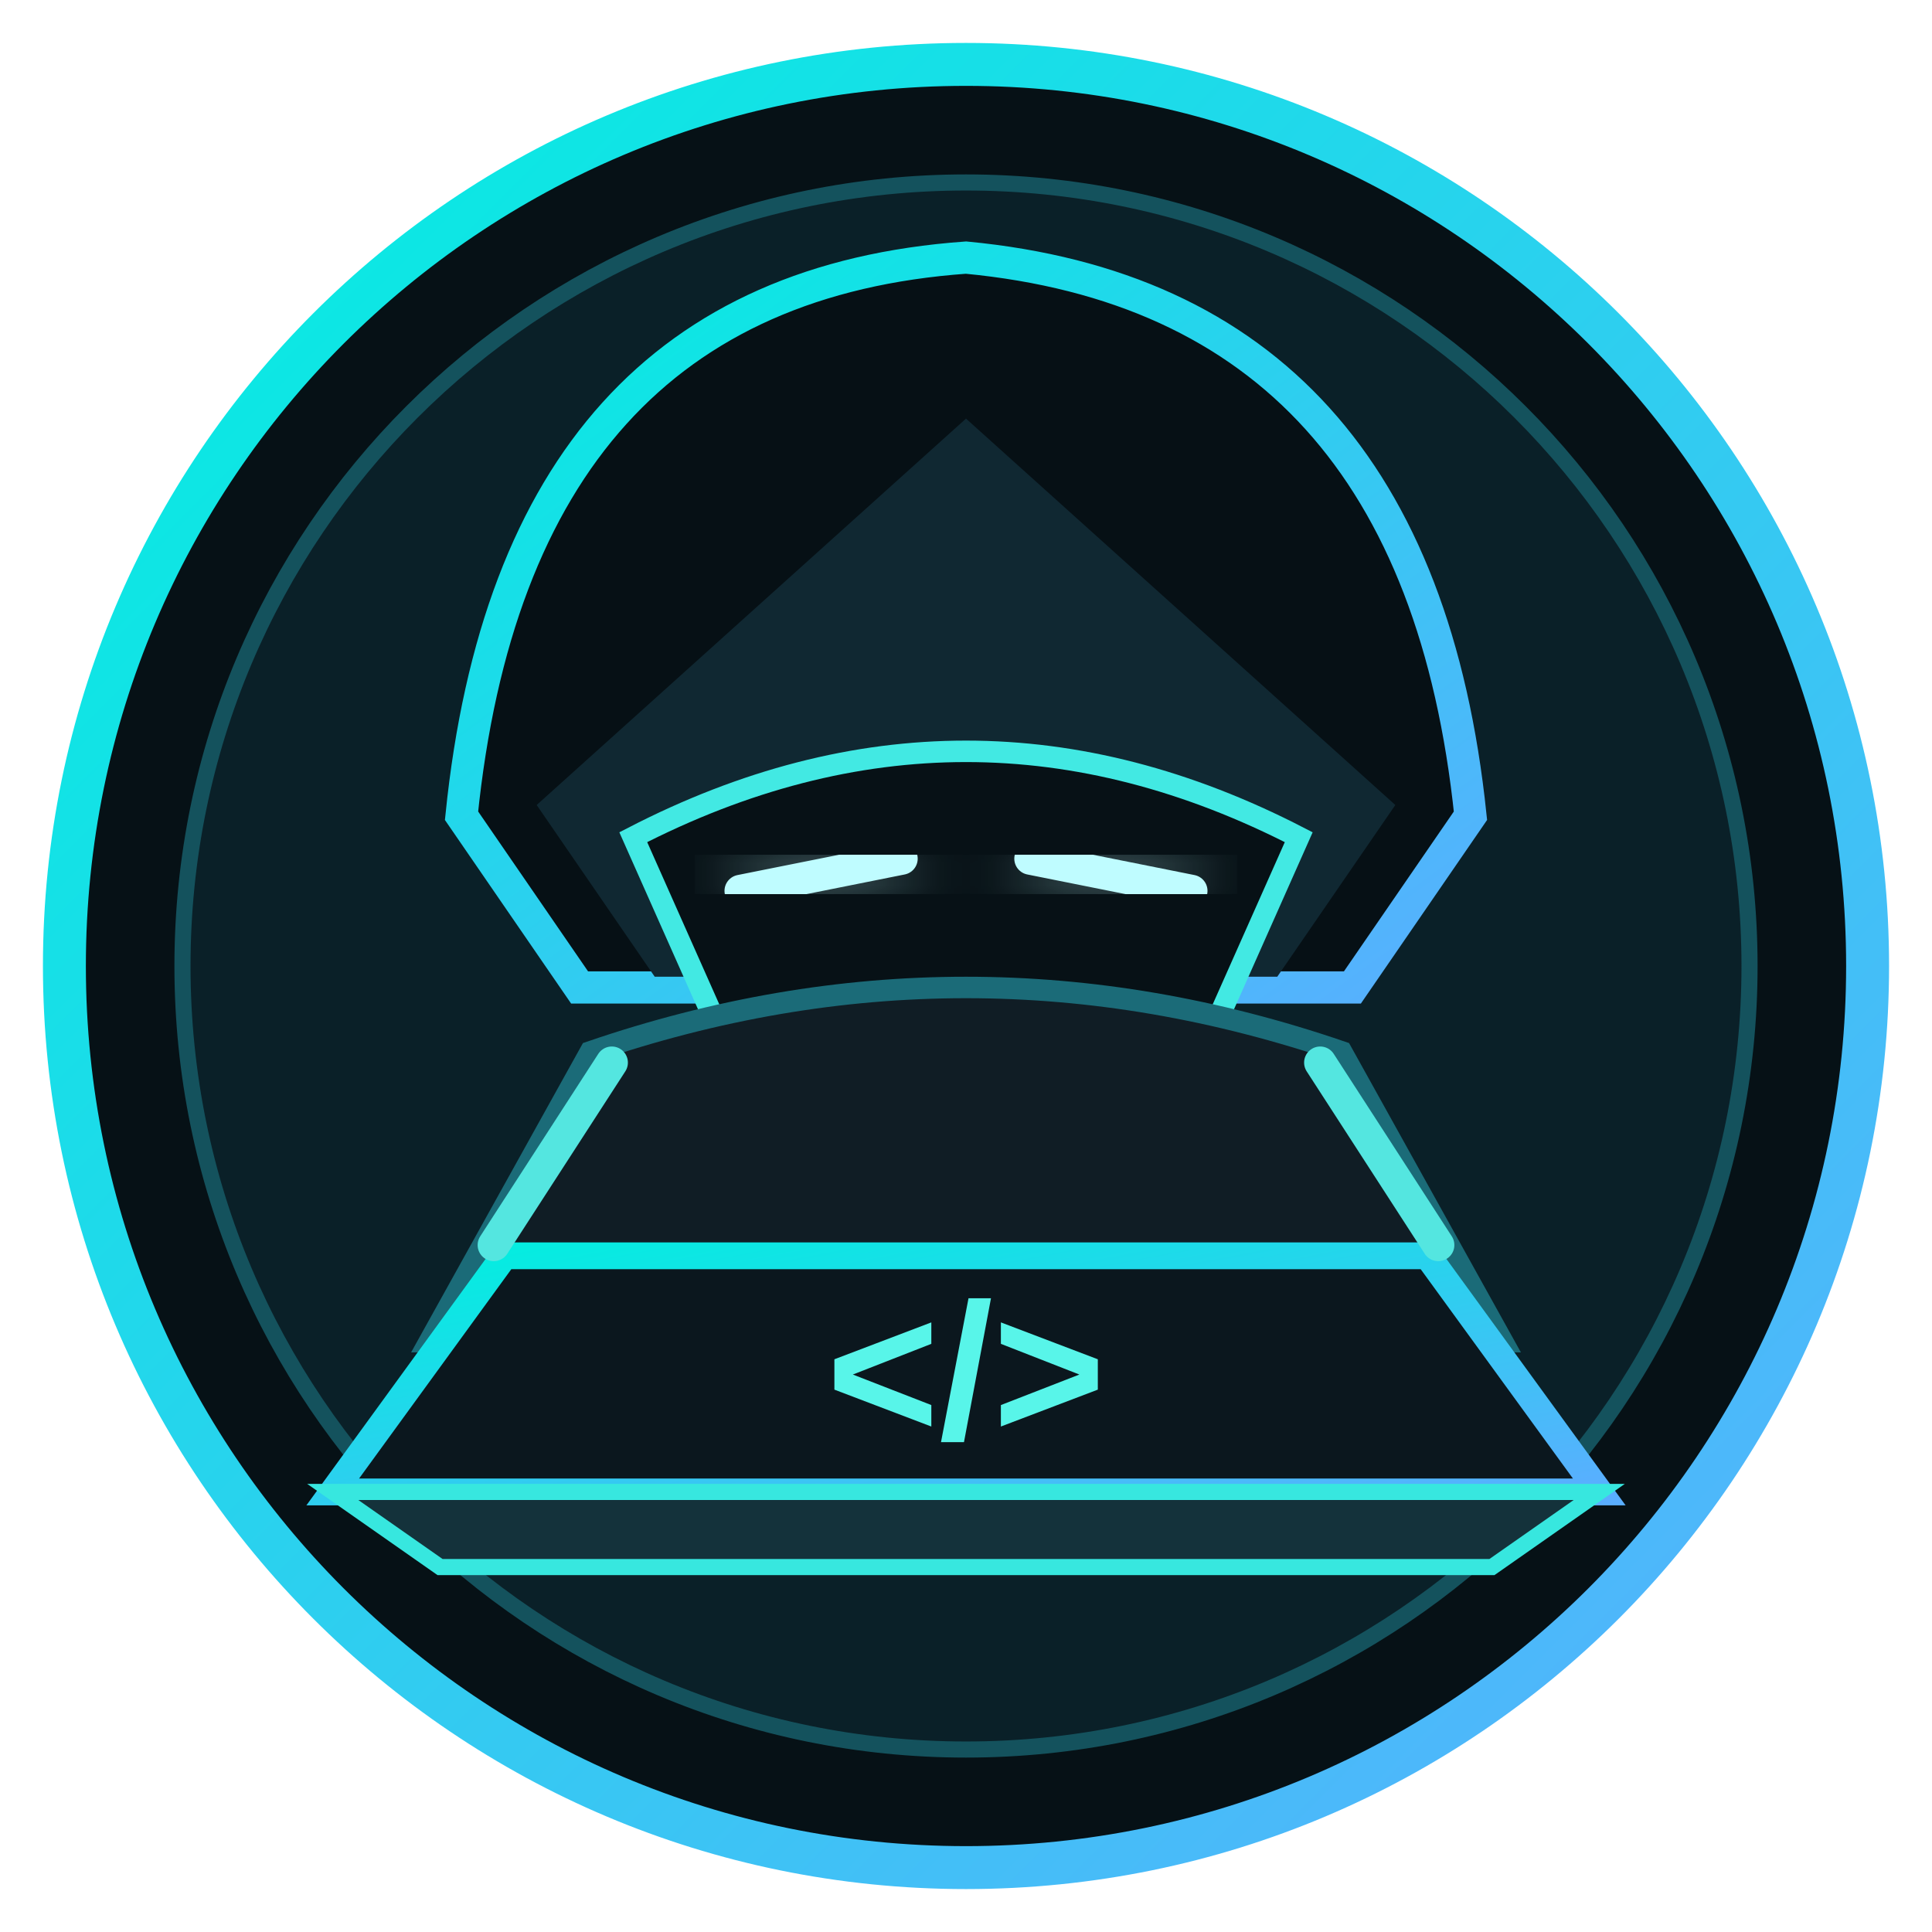
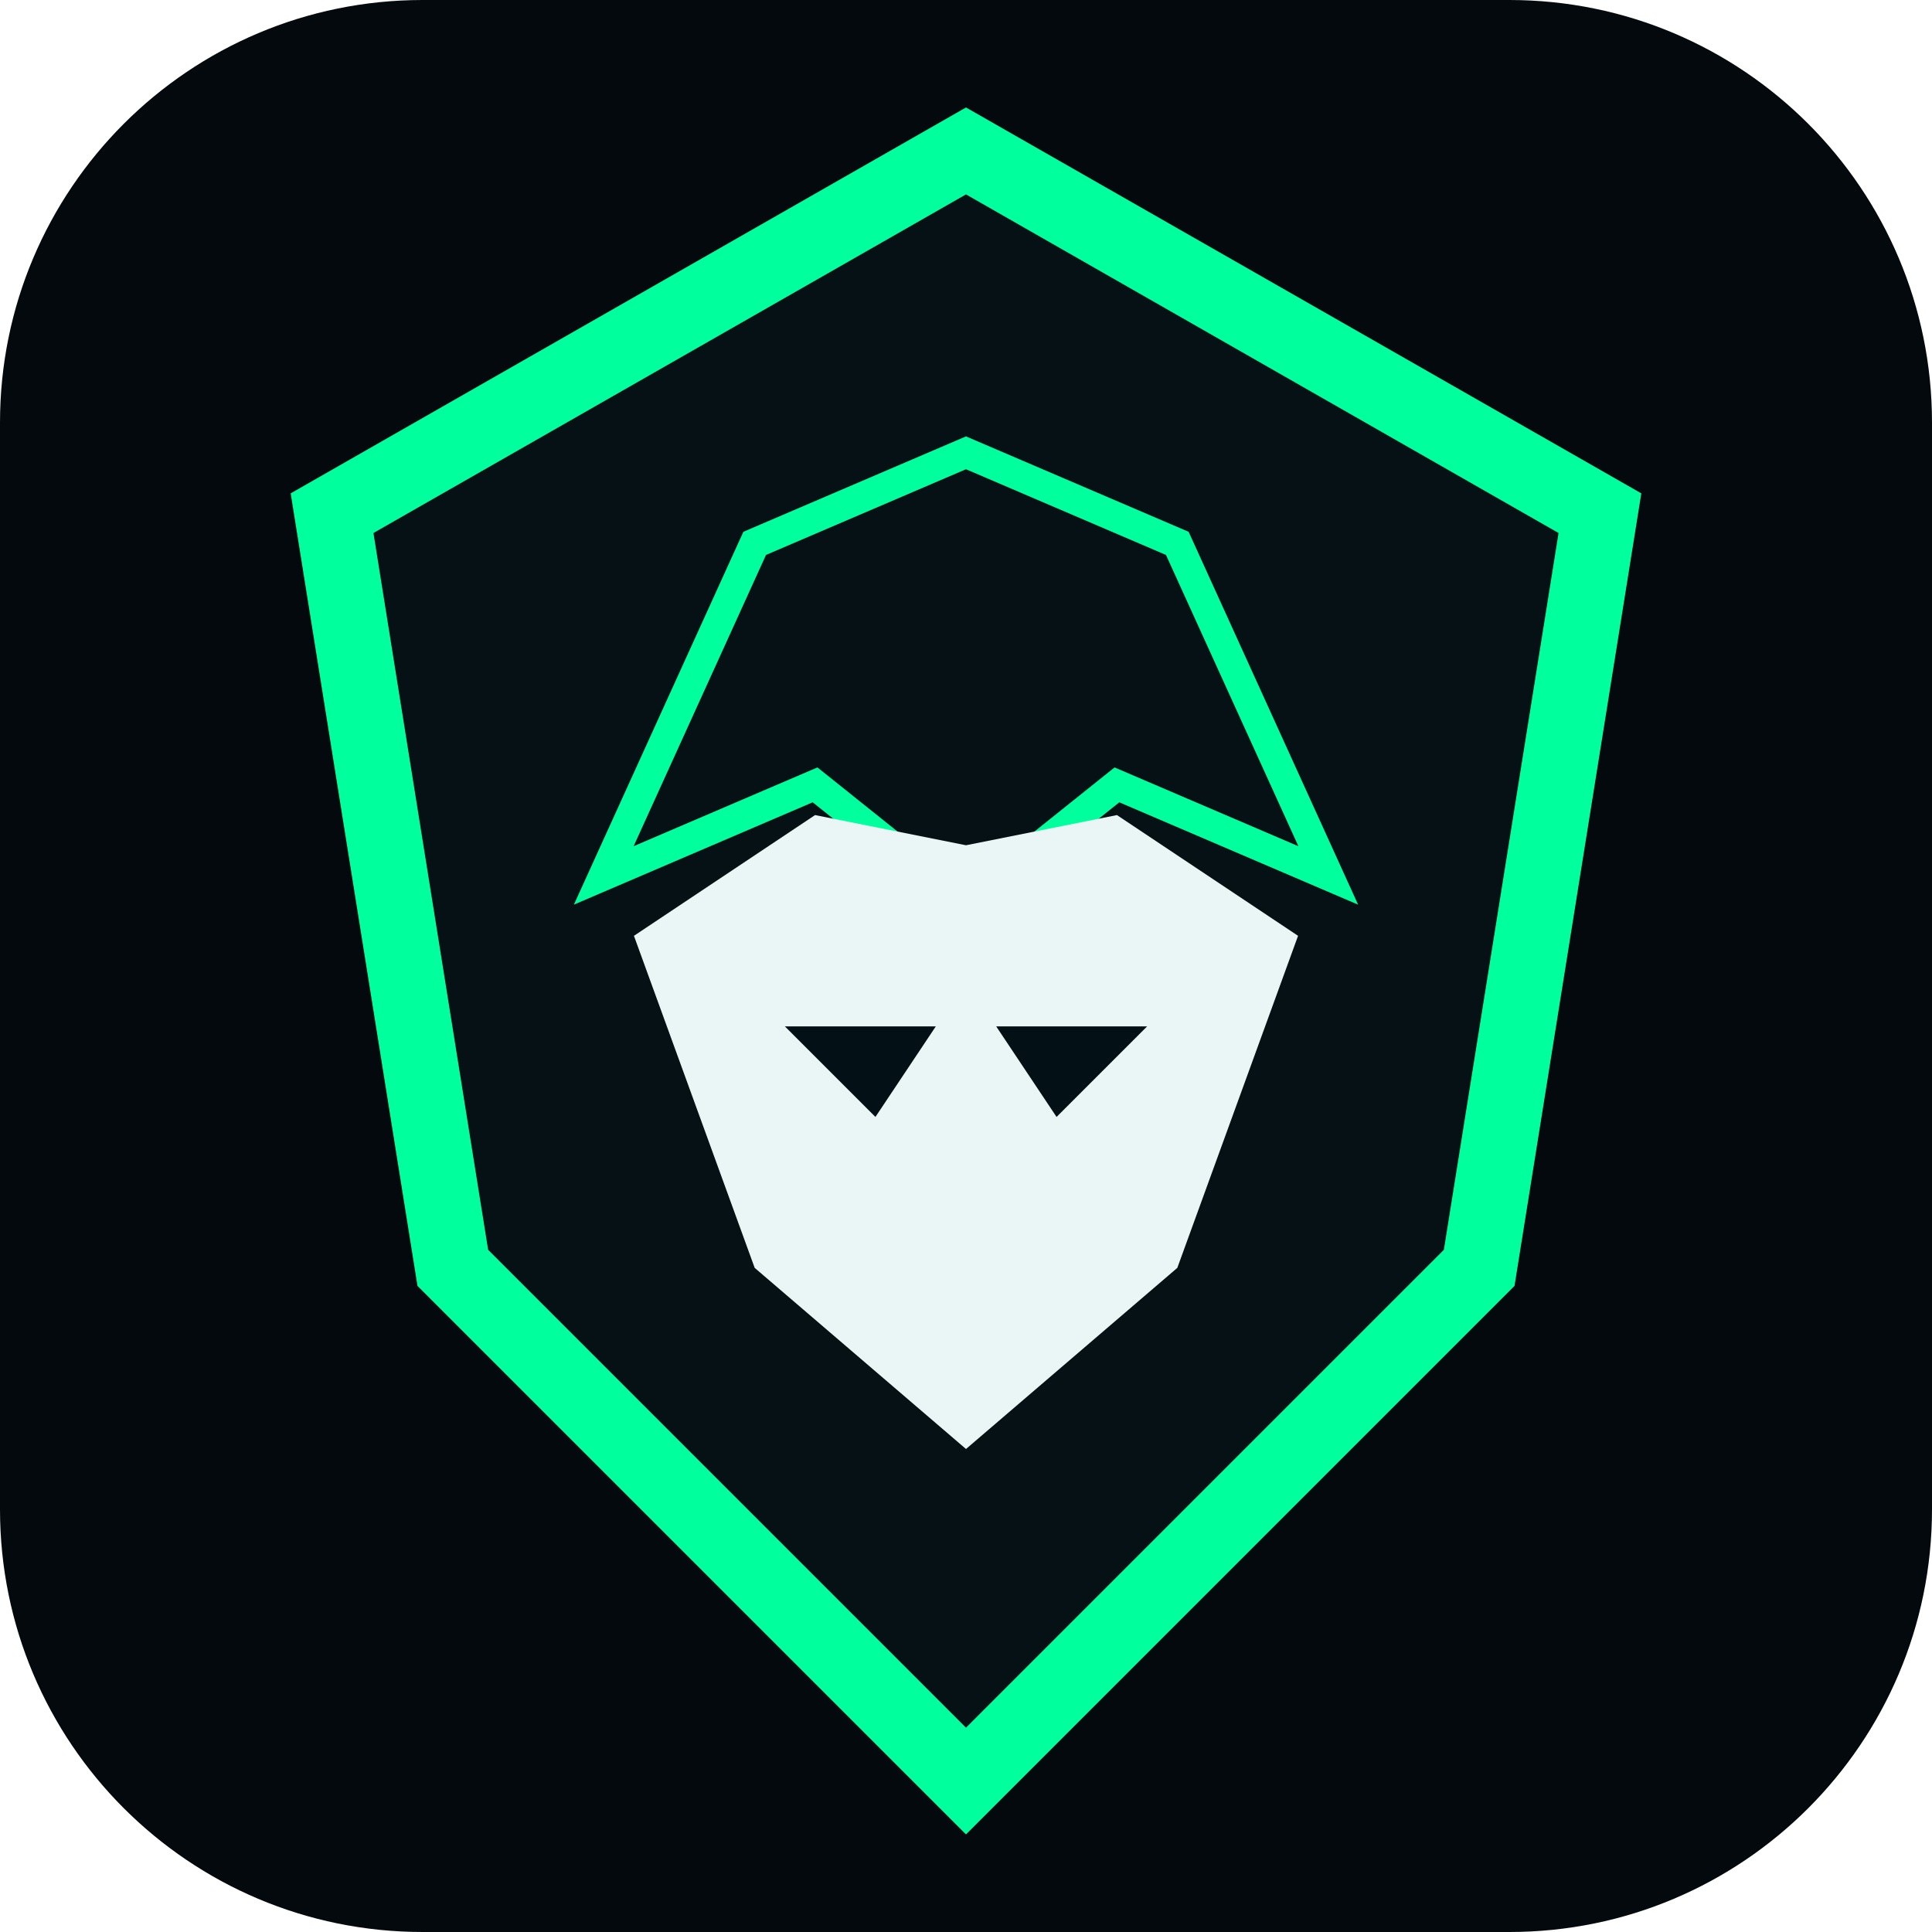
- <svg xmlns="http://www.w3.org/2000/svg" viewBox="0 0 180 180" role="img" aria-label="VJHackClub masked laptop coder logo">
-   <defs>
-     <linearGradient id="g" x1="0" y1="0" x2="1" y2="1">
-       <stop stop-color="#00f0df" />
-       <stop offset="1" stop-color="#5aaeff" />
-     </linearGradient>
-     <filter id="glow">
-       <feGaussianBlur stdDeviation="3" result="b" />
-       <feMerge>
-         <feMergeNode in="b" />
-         <feMergeNode in="SourceGraphic" />
-       </feMerge>
-     </filter>
-   </defs>
-   <circle cx="90" cy="90" r="84" fill="#061116" stroke="url(#g)" stroke-width="4" />
-   <circle cx="90" cy="90" r="73" fill="#0a2028" stroke="#14525d" stroke-width="1.5" />
-   <path d="M43 76 Q48 27 90 24 Q132 28 137 76 L126 92 L54 92Z" fill="#061015" stroke="url(#g)" stroke-width="3" />
-   <path d="M50 75 L90 39 L130 75 L119 91 L61 91Z" fill="#102832" />
-   <path d="M59 78 Q90 62 121 78 L113 96 Q90 109 67 96Z" fill="#071116" stroke="#42e9e3" stroke-width="2" />
-   <path d="M69 83 L84 80 M96 80 L111 83" stroke="#bffcff" stroke-width="3" stroke-linecap="round" filter="url(#glow)" />
-   <path d="M55 98 Q90 86 125 98 L140 125 L40 125Z" fill="#101d25" stroke="#1b6b78" stroke-width="2" />
-   <path d="M47 117 L133 117 L149 139 L31 139Z" fill="#0b171e" stroke="url(#g)" stroke-width="2.5" />
-   <path d="M31 139 L149 139 L139 146 L41 146Z" fill="#14323b" stroke="#37e7df" stroke-width="1.5" />
-   <text x="90" y="134" text-anchor="middle" font-family="Arial,sans-serif" font-size="18" font-weight="800" fill="#58f5e9">&lt;/&gt;</text>
-   <path d="M57 99 L46 116 M123 99 L134 116" stroke="#54e6e0" stroke-width="3" stroke-linecap="round" />
+ <svg xmlns="http://www.w3.org/2000/svg" viewBox="0 0 64 64">
+   <rect width="64" height="64" rx="14" fill="#03090d" />
+   <path d="M32 5 53 17 49 42 32 59 15 42 11 17Z" fill="#061116" stroke="#00ff9d" stroke-width="2.5" />
+   <path d="M20 29 25 18 32 15 39 18 44 29 37 26 32 30 27 26Z" fill="#061116" stroke="#00ff9d" />
+   <path d="M21 31 27 27 32 28 37 27 43 31 39 42 32 48 25 42Z" fill="#eaf5f5" />
+   <path d="M26 34h5l-2 3zm7 0h5l-3 3z" fill="#031015" />
</svg>
